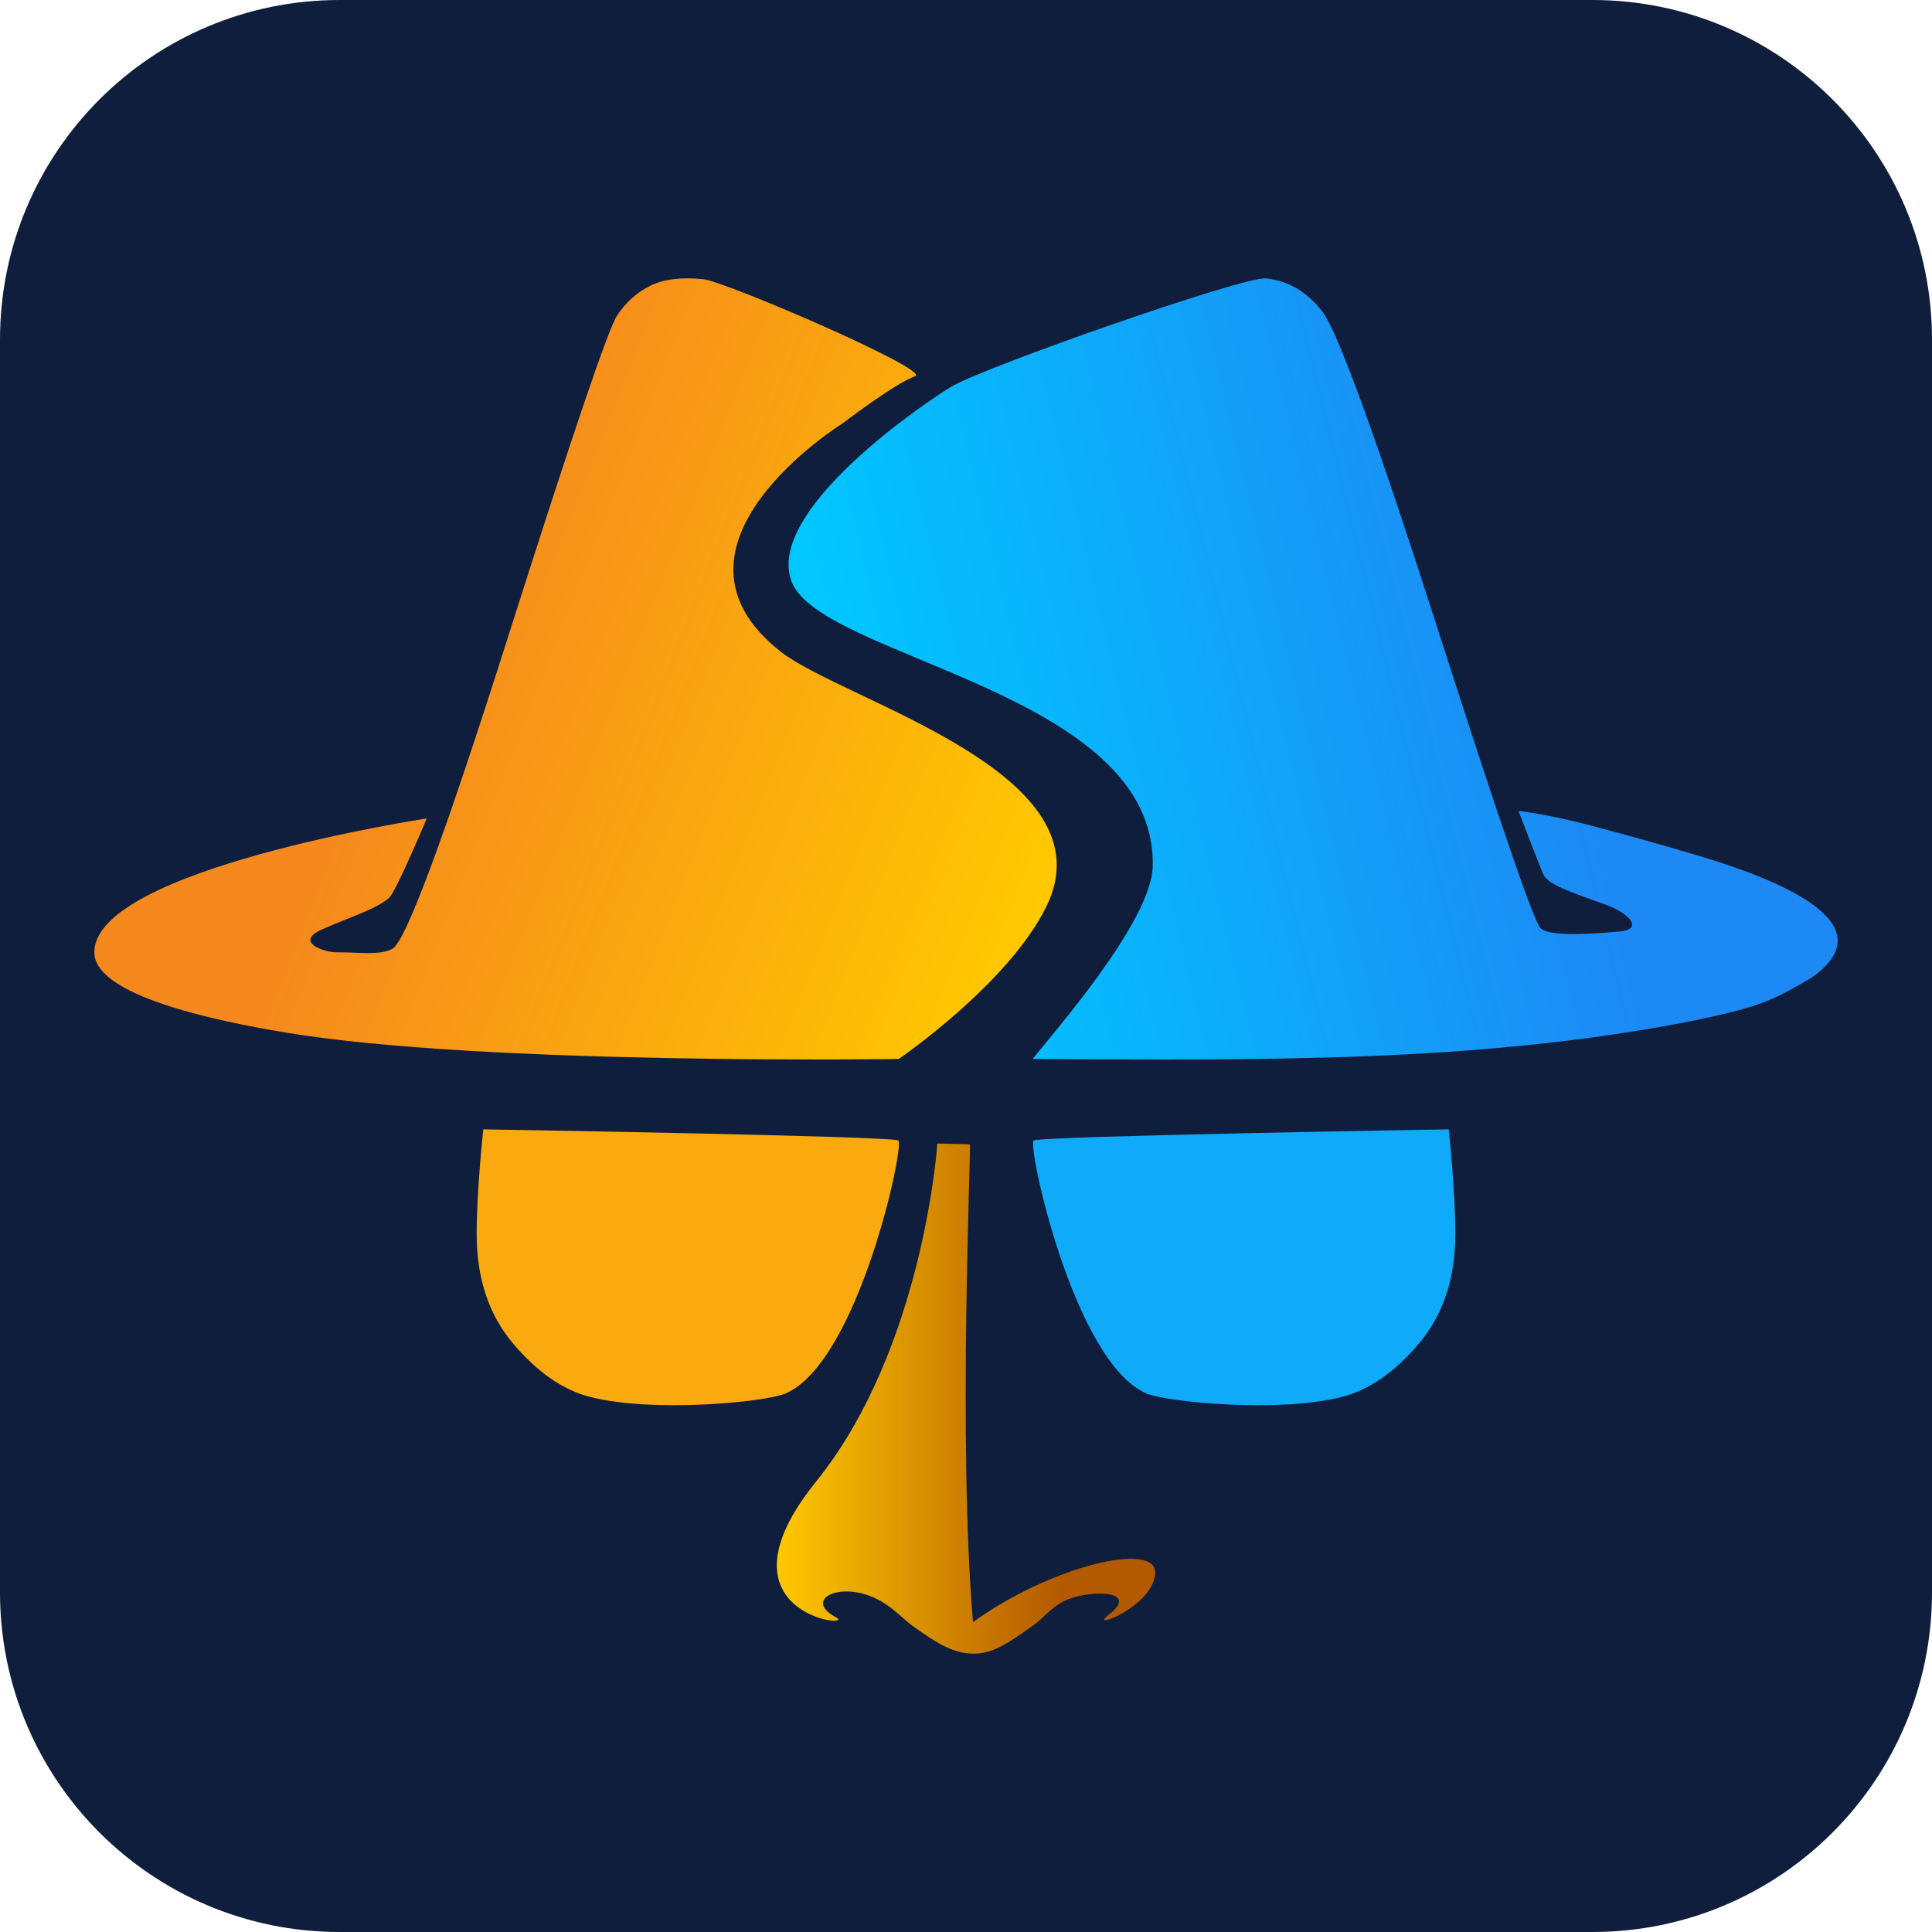
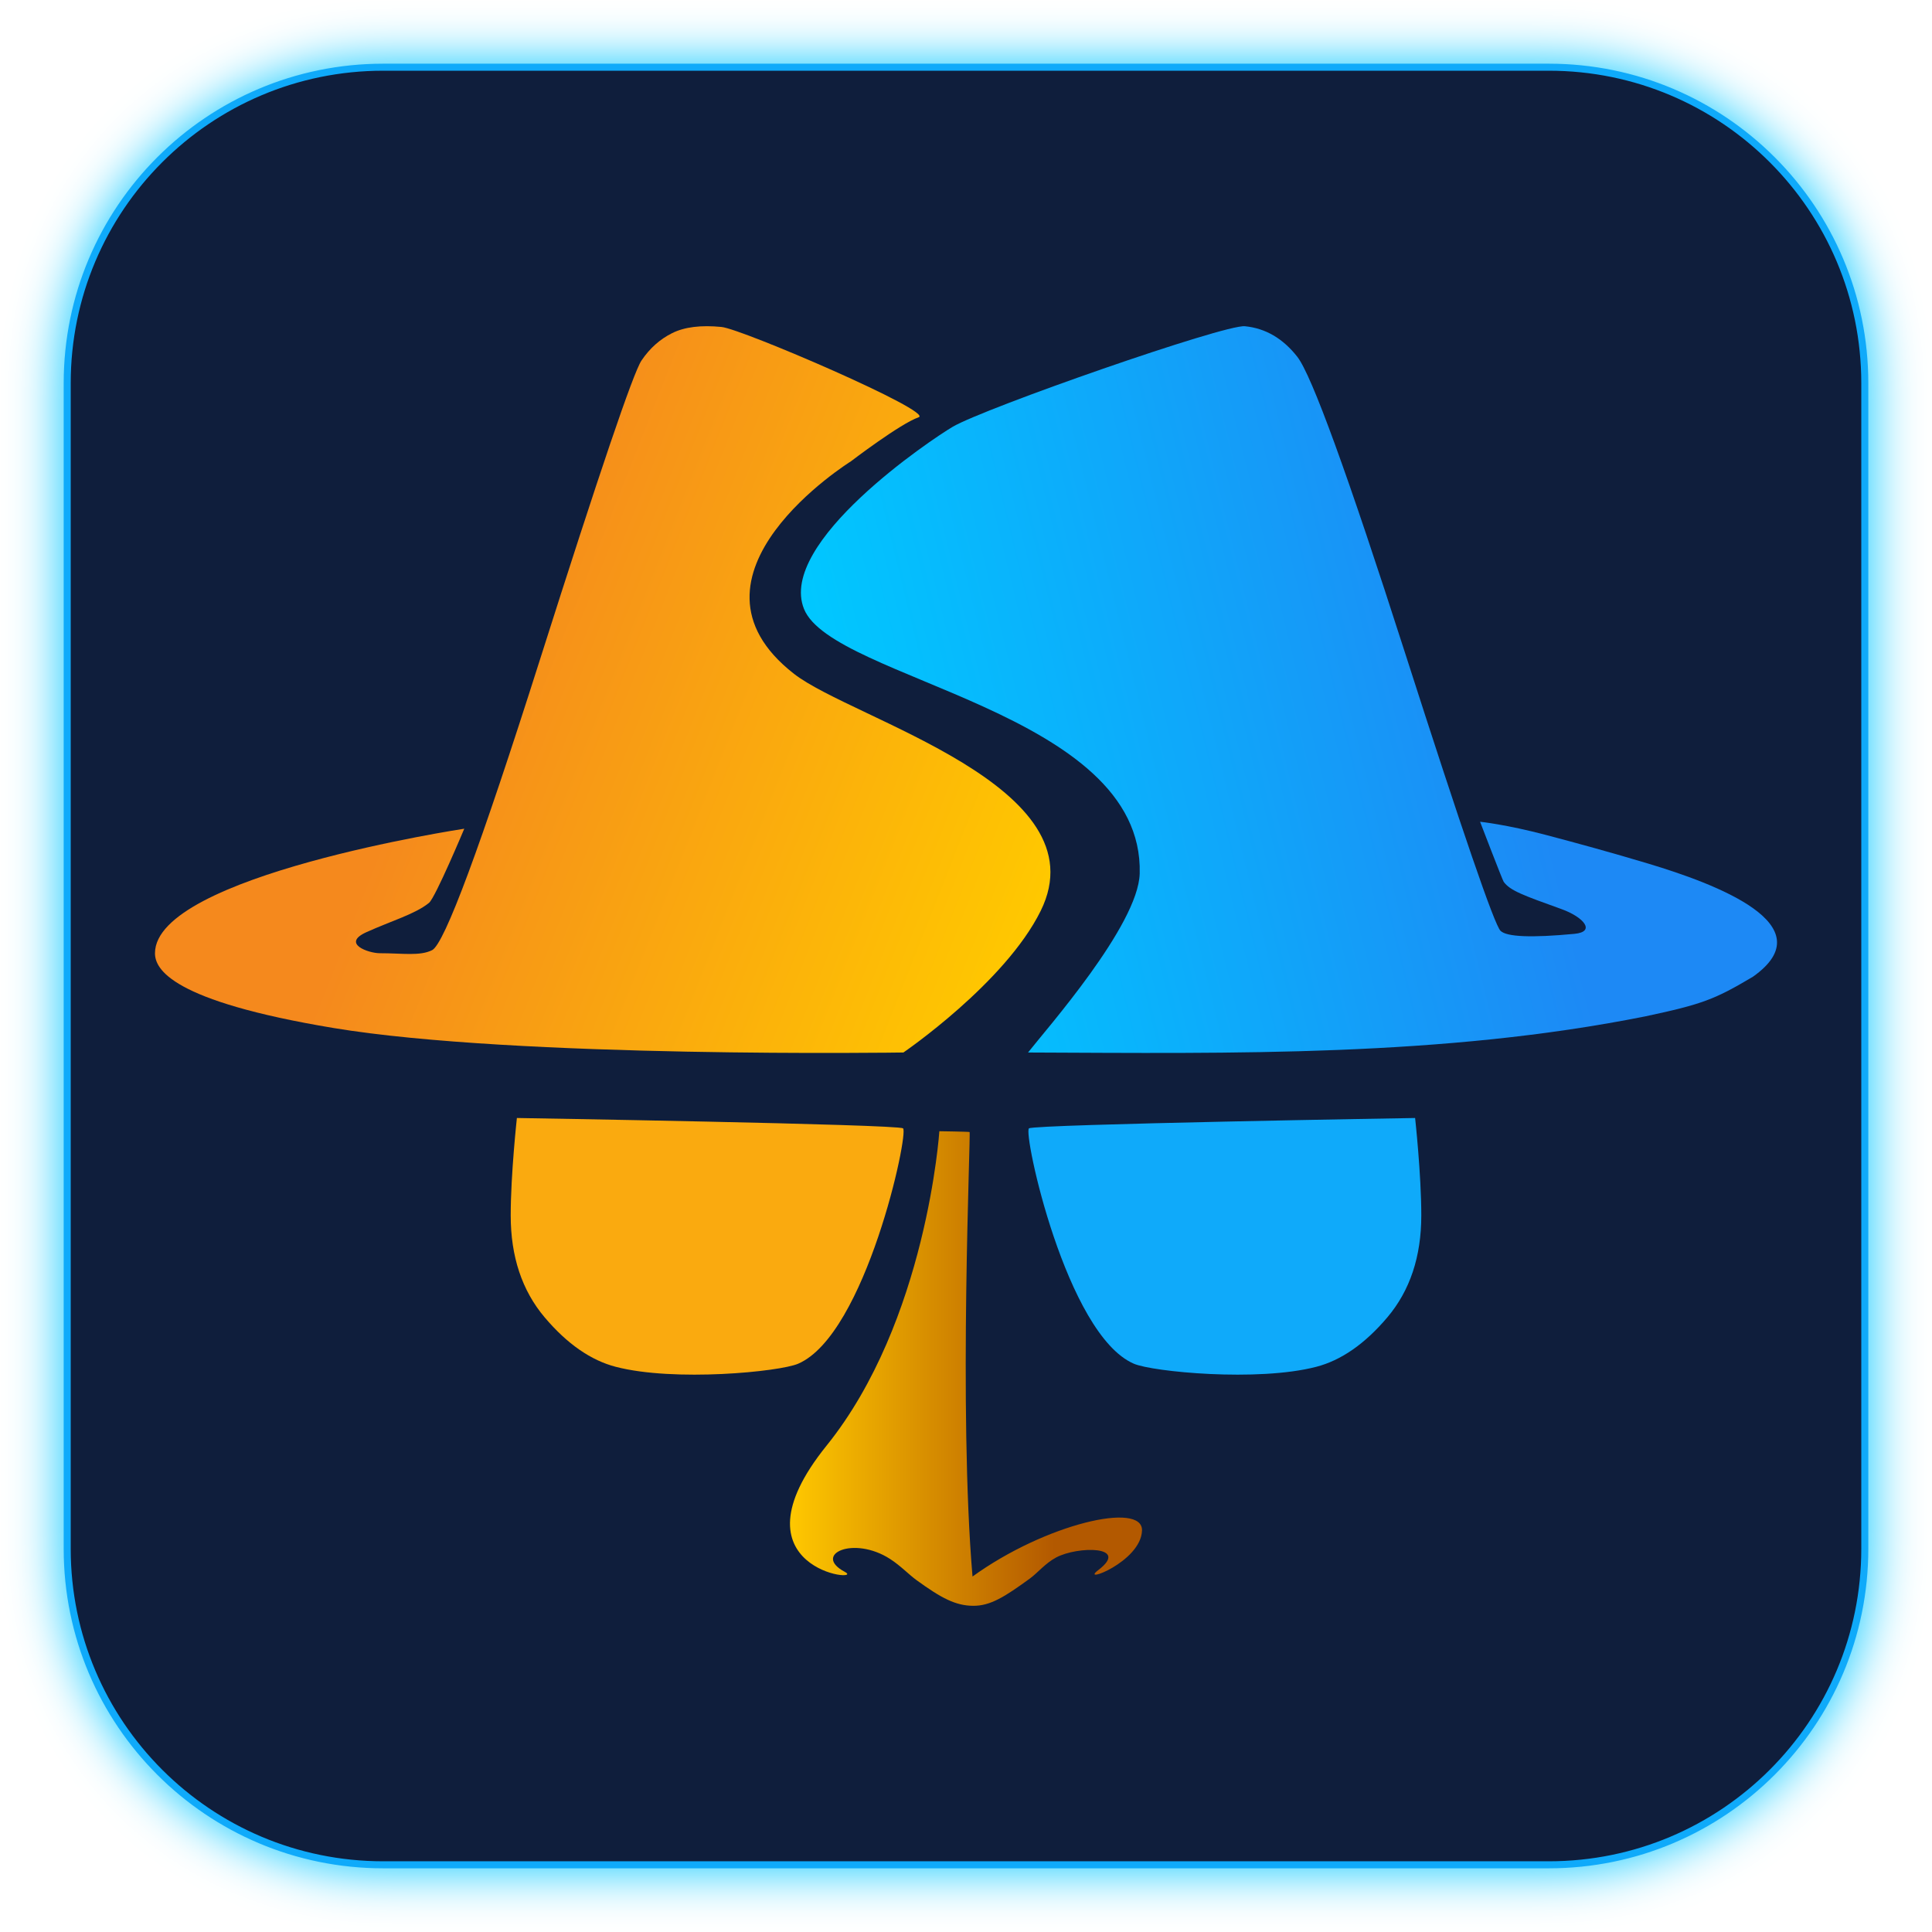
- <svg xmlns="http://www.w3.org/2000/svg" xmlns:xlink="http://www.w3.org/1999/xlink" id="svg8" height="1024" stroke-miterlimit="10" style="clip-rule:evenodd;fill-rule:nonzero;stroke-linecap:round;stroke-linejoin:round" width="1024" version="1.1" viewBox="50 146.397 1024 1024" xml:space="preserve">
-   <defs id="defs2">
+ <svg xmlns="http://www.w3.org/2000/svg" xmlns:xlink="http://www.w3.org/1999/xlink" width="420" height="420" viewBox="0 0 111.125 111.125" version="1.1" id="svg1" xml:space="preserve">
+   <defs id="defs1">
+     <linearGradient xlink:href="#linearGradient28263" id="linearGradient28264" x1="411.735" y1="742.431" x2="612.265" y2="742.431" gradientUnits="userSpaceOnUse" gradientTransform="translate(7.9174006e-4,-2)" />
+     <linearGradient id="linearGradient28263">
+       <stop style="stop-color:#ffc800;stop-opacity:1;" offset="0" id="stop28263" />
+       <stop style="stop-color:#b35900;stop-opacity:1;" offset="0.75" id="stop28264" />
+     </linearGradient>
+     <linearGradient xlink:href="#linearGradient47" id="linearGradient48" x1="417.997" y1="300.816" x2="972.442" y2="165.194" gradientUnits="userSpaceOnUse" gradientTransform="matrix(1,0,0,0.9992939,0,-0.03563671)" />
    <linearGradient id="linearGradient47">
-       <stop style="stop-color:#00c8ff;stop-opacity:1" id="stop47" offset="0" />
-       <stop style="stop-color:#1d89f5;stop-opacity:1" id="stop48" offset=".67" />
+       <stop style="stop-color:#00c8ff;stop-opacity:1;" offset="0" id="stop47" />
+       <stop style="stop-color:#1d89f5;stop-opacity:1;" offset="0.67" id="stop48" />
    </linearGradient>
+     <linearGradient xlink:href="#linearGradient44" id="linearGradient45" x1="55.557" y1="264.093" x2="558.253" y2="462.528" gradientUnits="userSpaceOnUse" gradientTransform="matrix(1,0,0,0.9998134,0,0.3022812)" />
    <linearGradient id="linearGradient44">
-       <stop style="stop-color:#f5891d;stop-opacity:1" id="stop44" offset=".33" />
-       <stop style="stop-color:#ffc800;stop-opacity:1" id="stop45" offset="1" />
+       <stop style="stop-color:#f5891d;stop-opacity:1;" offset="0.33" id="stop44" />
+       <stop style="stop-color:#ffc800;stop-opacity:1;" offset="1" id="stop45" />
    </linearGradient>
-     <linearGradient id="linearGradient28263">
-       <stop style="stop-color:#ffc800;stop-opacity:1" id="stop28263" offset="0" />
-       <stop style="stop-color:#b35900;stop-opacity:1" id="stop28264" offset=".75" />
-     </linearGradient>
-     <linearGradient id="linearGradient28264" x1="411.735" x2="612.265" y1="742.431" y2="742.431" gradientTransform="translate(7.9174006e-4,-2)" gradientUnits="userSpaceOnUse" xlink:href="#linearGradient28263" />
-     <linearGradient id="linearGradient45" x1="55.557" x2="558.253" y1="264.093" y2="462.528" gradientTransform="matrix(1,0,0,0.9998134,0,0.3022812)" gradientUnits="userSpaceOnUse" xlink:href="#linearGradient44" />
-     <linearGradient id="linearGradient48" x1="417.997" x2="972.442" y1="300.816" y2="165.194" gradientTransform="matrix(1,0,0,0.9992939,0,-0.03563671)" gradientUnits="userSpaceOnUse" xlink:href="#linearGradient47" />
+     <filter style="color-interpolation-filters:sRGB" id="filter94" x="-0.037" y="-0.037" width="1.075" height="1.075">
+       <feFlood result="flood" in="SourceGraphic" flood-opacity="1" flood-color="rgb(1,198,255)" id="feFlood93" />
+       <feGaussianBlur result="blur" in="SourceGraphic" stdDeviation="4" id="feGaussianBlur93" />
+       <feOffset result="offset" in="blur" dx="0" dy="0" id="feOffset93" />
+       <feComposite result="comp1" operator="in" in="flood" in2="offset" id="feComposite93" />
+       <feComposite result="comp2" operator="over" in="SourceGraphic" in2="comp1" id="feComposite94" />
+     </filter>
  </defs>
-   <rect style="clip-rule:evenodd;display:inline;fill:#0f1e3c;fill-opacity:1;fill-rule:evenodd;stroke-width:32.387;stroke-linecap:round;stroke-linejoin:round" id="rect24" width="1024" height="1024" x="50" y="146.397" rx="180" ry="180" />
-   <g id="glyph" style="opacity:1" transform="matrix(0.9999984,0,0,1,50.00008,147.2594)">
-     <path id="path2" fill="#000" fill-rule="nonzero" stroke="none" d="m 496.821,605.259 c 0,0 -7.137,108.241 -64.272,179.133 -57.135,70.892 22.819,78.412 10.484,71.905 -18.674,-9.853 4.813,-20.906 25.78,-7.336 5.901,3.819 10.603,8.814 14.939,11.969 14.362,10.445 22.378,14.575 32.255,14.672 9.877,0.096 18.071,-5.129 32.433,-15.575 4.336,-3.154 8.736,-8.661 14.939,-11.969 12.23,-6.521 42.244,-6.696 23.975,7.192 -11.023,8.38 24.319,-4.561 24.908,-22.513 0.549,-16.741 -55.068,-3.822 -96.548,26.187 -8.071,-94.579 -0.889,-252.948 -1.674,-253.21 -0.677,-0.225 -17.219,-0.455 -17.219,-0.455 z" opacity="1" style="fill:url(#linearGradient28264);fill-opacity:1" />
-     <g id="g7" opacity="1" style="fill:#000;fill-opacity:1" transform="translate(7.2996115e-4,-2.19982)">
-       <path id="path3" fill="#000" fill-rule="nonzero" stroke="none" d="m 767.838,599.923 c 0,0 3.52,32.053 3.52,55.515 0,23.461 -6.452,42.818 -19.356,58.068 -12.905,15.25 -26.429,24.503 -40.472,28.154 -33.425,8.691 -93.3,2.816 -103.909,-1.76 -38.564,-16.632 -63.257,-131.736 -59.738,-134.083 3.519,-2.346 219.955,-5.894 219.955,-5.894 z" opacity="1" style="display:inline;fill:#0faafa;fill-opacity:1" />
-       <path id="path5" fill="#000" fill-rule="nonzero" stroke="none" d="m 256.161,599.923 c 0,0 -3.519,32.053 -3.519,55.515 0,23.461 6.452,42.818 19.356,58.068 12.904,15.25 26.429,24.503 40.472,28.154 33.425,8.691 93.3,2.816 103.909,-1.76 38.563,-16.632 63.257,-131.736 59.738,-134.083 -3.519,-2.346 -219.956,-5.894 -219.956,-5.894 z" opacity="1" style="fill:#faaa0f;fill-opacity:1" />
-     </g>
-     <g id="g8" opacity="1">
-       <path id="path7" fill="#000" fill-rule="nonzero" stroke="none" d="m 670.904,146.693 c -11.693,-1.159 -148.374,46.646 -166.481,57.278 -12.051,7.076 -99.927,65.923 -84.704,103.781 16.262,40.44 193.702,58.26 191.234,150.689 -0.789,29.529 -53.67,89.219 -63.609,101.974 117.227,0.478 236.016,2.493 351.576,-20.578 32.741,-6.957 39.707,-9.732 61.389,-22.611 41.761,-29.551 -21.825,-53.043 -59.635,-64.408 -21.232,-6.381 -40.911,-11.745 -58.01,-16.261 -23.04,-6.085 -37.822,-7.591 -37.822,-7.591 0,0 12.721,33.177 13.443,34.19 3.641,5.11 11.448,7.815 32.916,15.557 12.863,4.638 19.656,12.95 7.378,14.109 -24.556,2.319 -38.587,1.74 -42.095,-1.739 C 812.976,487.602 794.851,434.842 762.111,332.801 729.37,230.76 708.907,174.522 700.722,164.086 692.537,153.65 682.598,147.852 670.904,146.693 Z" opacity="1" style="fill:url(#linearGradient48);stroke-width:1" />
-       <path id="path8" fill-rule="nonzero" stroke="none" d="m 356.944,147.107 c -4.677,0.58 -8.77,1.741 -12.278,3.48 -7.015,3.48 -12.862,8.701 -17.539,15.662 -4.677,6.962 -23.971,63.809 -57.881,170.543 -33.91,106.735 -54.373,161.843 -61.389,165.323 -7.016,3.48 -16.744,1.735 -29.817,1.741 -6.35,0.002 -22.061,-5.464 -7.591,-11.991 14.47,-6.526 27.891,-10.351 35.654,-16.697 3.635,-2.971 20.089,-42.239 20.089,-42.239 0,0 -176.192,26.686 -176.192,70.927 0,8.988 9.072,27.221 101.73,42.609 104.28,17.319 324.619,13.941 324.619,13.941 0,0 57.883,-39.523 78.21,-80.692 C 589.66,408.623 447.556,370.815 414.06,344.735 c -72.048,-56.098 32.337,-121.057 32.337,-121.057 0,0 28.246,-21.572 38.62,-25.122 8.99,-3.077 -100.594,-50.289 -112.287,-51.448 -5.847,-0.58 -11.108,-0.58 -15.786,0 z" opacity="1" style="display:inline;mix-blend-mode:normal;fill:url(#linearGradient45);fill-rule:nonzero;stroke-width:1" />
+   <g id="layer1" transform="translate(-117.7449,-25.39642)">
+     <g id="g2" transform="matrix(1.047262,0,0,1.047262,22.2889,-69.67536)">
+       <g id="g1" transform="matrix(0.3643995,0,0,0.3643995,80.086,96.01305)">
+         <rect style="clip-rule:evenodd;display:inline;opacity:1;fill:#0f1e3c;fill-opacity:1;fill-rule:evenodd;stroke:#0faafa;stroke-width:1.058;stroke-linecap:round;stroke-linejoin:round;stroke-dasharray:none;stroke-opacity:1;filter:url(#filter94)" id="rect24" width="270.933" height="270.933" x="40.487" y="-4.228" ry="47.625" rx="47.625" />
+         <g id="glyph" style="clip-rule:evenodd;fill-rule:nonzero;stroke-linecap:round;stroke-linejoin:round" transform="matrix(0.2645829,0,0,0.2645833,40.48662,-3.999814)">
+           <path d="m 496.821,605.259 c 0,0 -7.137,108.241 -64.272,179.133 -57.135,70.892 22.819,78.412 10.484,71.905 -18.674,-9.853 4.813,-20.906 25.78,-7.336 5.901,3.819 10.603,8.814 14.939,11.969 14.362,10.445 22.378,14.575 32.255,14.672 9.877,0.096 18.071,-5.129 32.433,-15.575 4.336,-3.154 8.736,-8.661 14.939,-11.969 12.23,-6.521 42.244,-6.696 23.975,7.192 -11.023,8.38 24.319,-4.561 24.908,-22.513 0.549,-16.741 -55.068,-3.822 -96.548,26.187 -8.071,-94.579 -0.889,-252.948 -1.674,-253.21 -0.677,-0.225 -17.219,-0.455 -17.219,-0.455 z" fill="#000000" fill-rule="nonzero" opacity="1" stroke="none" id="path2" style="fill:url(#linearGradient28264);fill-opacity:1" />
+           <g opacity="1" id="g7" style="fill:#000000;fill-opacity:1" transform="translate(7.2996115e-4,-2.19982)">
+             <path d="m 767.838,599.923 c 0,0 3.52,32.053 3.52,55.515 0,23.461 -6.452,42.818 -19.356,58.068 -12.905,15.25 -26.429,24.503 -40.472,28.154 -33.425,8.691 -93.3,2.816 -103.909,-1.76 -38.564,-16.632 -63.257,-131.736 -59.738,-134.083 3.519,-2.346 219.955,-5.894 219.955,-5.894 z" fill="#000000" fill-rule="nonzero" opacity="1" stroke="none" id="path3" style="display:inline;fill:#0faafa;fill-opacity:1" />
+             <path d="m 256.161,599.923 c 0,0 -3.519,32.053 -3.519,55.515 0,23.461 6.452,42.818 19.356,58.068 12.904,15.25 26.429,24.503 40.472,28.154 33.425,8.691 93.3,2.816 103.909,-1.76 38.563,-16.632 63.257,-131.736 59.738,-134.083 -3.519,-2.346 -219.956,-5.894 -219.956,-5.894 z" fill="#000000" fill-rule="nonzero" opacity="1" stroke="none" id="path5" style="fill:#faaa0f;fill-opacity:1" />
+           </g>
+           <g opacity="1" id="g8">
+             <path d="m 670.904,146.693 c -11.693,-1.159 -148.374,46.646 -166.481,57.278 -12.051,7.076 -99.927,65.923 -84.704,103.781 16.262,40.44 193.702,58.26 191.234,150.689 -0.789,29.529 -53.67,89.219 -63.609,101.974 117.227,0.478 236.016,2.493 351.576,-20.578 32.741,-6.957 39.707,-9.732 61.389,-22.611 41.761,-29.551 -21.825,-53.043 -59.635,-64.408 -21.232,-6.381 -40.911,-11.745 -58.01,-16.261 -23.04,-6.085 -37.822,-7.591 -37.822,-7.591 0,0 12.721,33.177 13.443,34.19 3.641,5.11 11.448,7.815 32.916,15.557 12.863,4.638 19.656,12.95 7.378,14.109 -24.556,2.319 -38.587,1.74 -42.095,-1.739 C 812.976,487.602 794.851,434.842 762.111,332.801 729.37,230.76 708.907,174.522 700.722,164.086 692.537,153.65 682.598,147.852 670.904,146.693 Z" fill="#000000" fill-rule="nonzero" opacity="1" stroke="none" id="path7" style="fill:url(#linearGradient48);stroke-width:1" />
+             <path d="m 356.944,147.107 c -4.677,0.58 -8.77,1.741 -12.278,3.48 -7.015,3.48 -12.862,8.701 -17.539,15.662 -4.677,6.962 -23.971,63.809 -57.881,170.543 -33.91,106.735 -54.373,161.843 -61.389,165.323 -7.016,3.48 -16.744,1.735 -29.817,1.741 -6.35,0.002 -22.061,-5.464 -7.591,-11.991 14.47,-6.526 27.891,-10.351 35.654,-16.697 3.635,-2.971 20.089,-42.239 20.089,-42.239 0,0 -176.192,26.686 -176.192,70.927 0,8.988 9.072,27.221 101.73,42.609 104.28,17.319 324.619,13.941 324.619,13.941 0,0 57.883,-39.523 78.21,-80.692 C 589.66,408.623 447.556,370.815 414.06,344.735 c -72.048,-56.098 32.337,-121.057 32.337,-121.057 0,0 28.246,-21.572 38.62,-25.122 8.99,-3.077 -100.594,-50.289 -112.287,-51.448 -5.847,-0.58 -11.108,-0.58 -15.786,0 z" fill-rule="nonzero" opacity="1" stroke="none" id="path8" style="display:inline;mix-blend-mode:normal;fill:url(#linearGradient45);fill-rule:nonzero;stroke-width:1" />
+           </g>
+         </g>
+       </g>
    </g>
  </g>
</svg>
